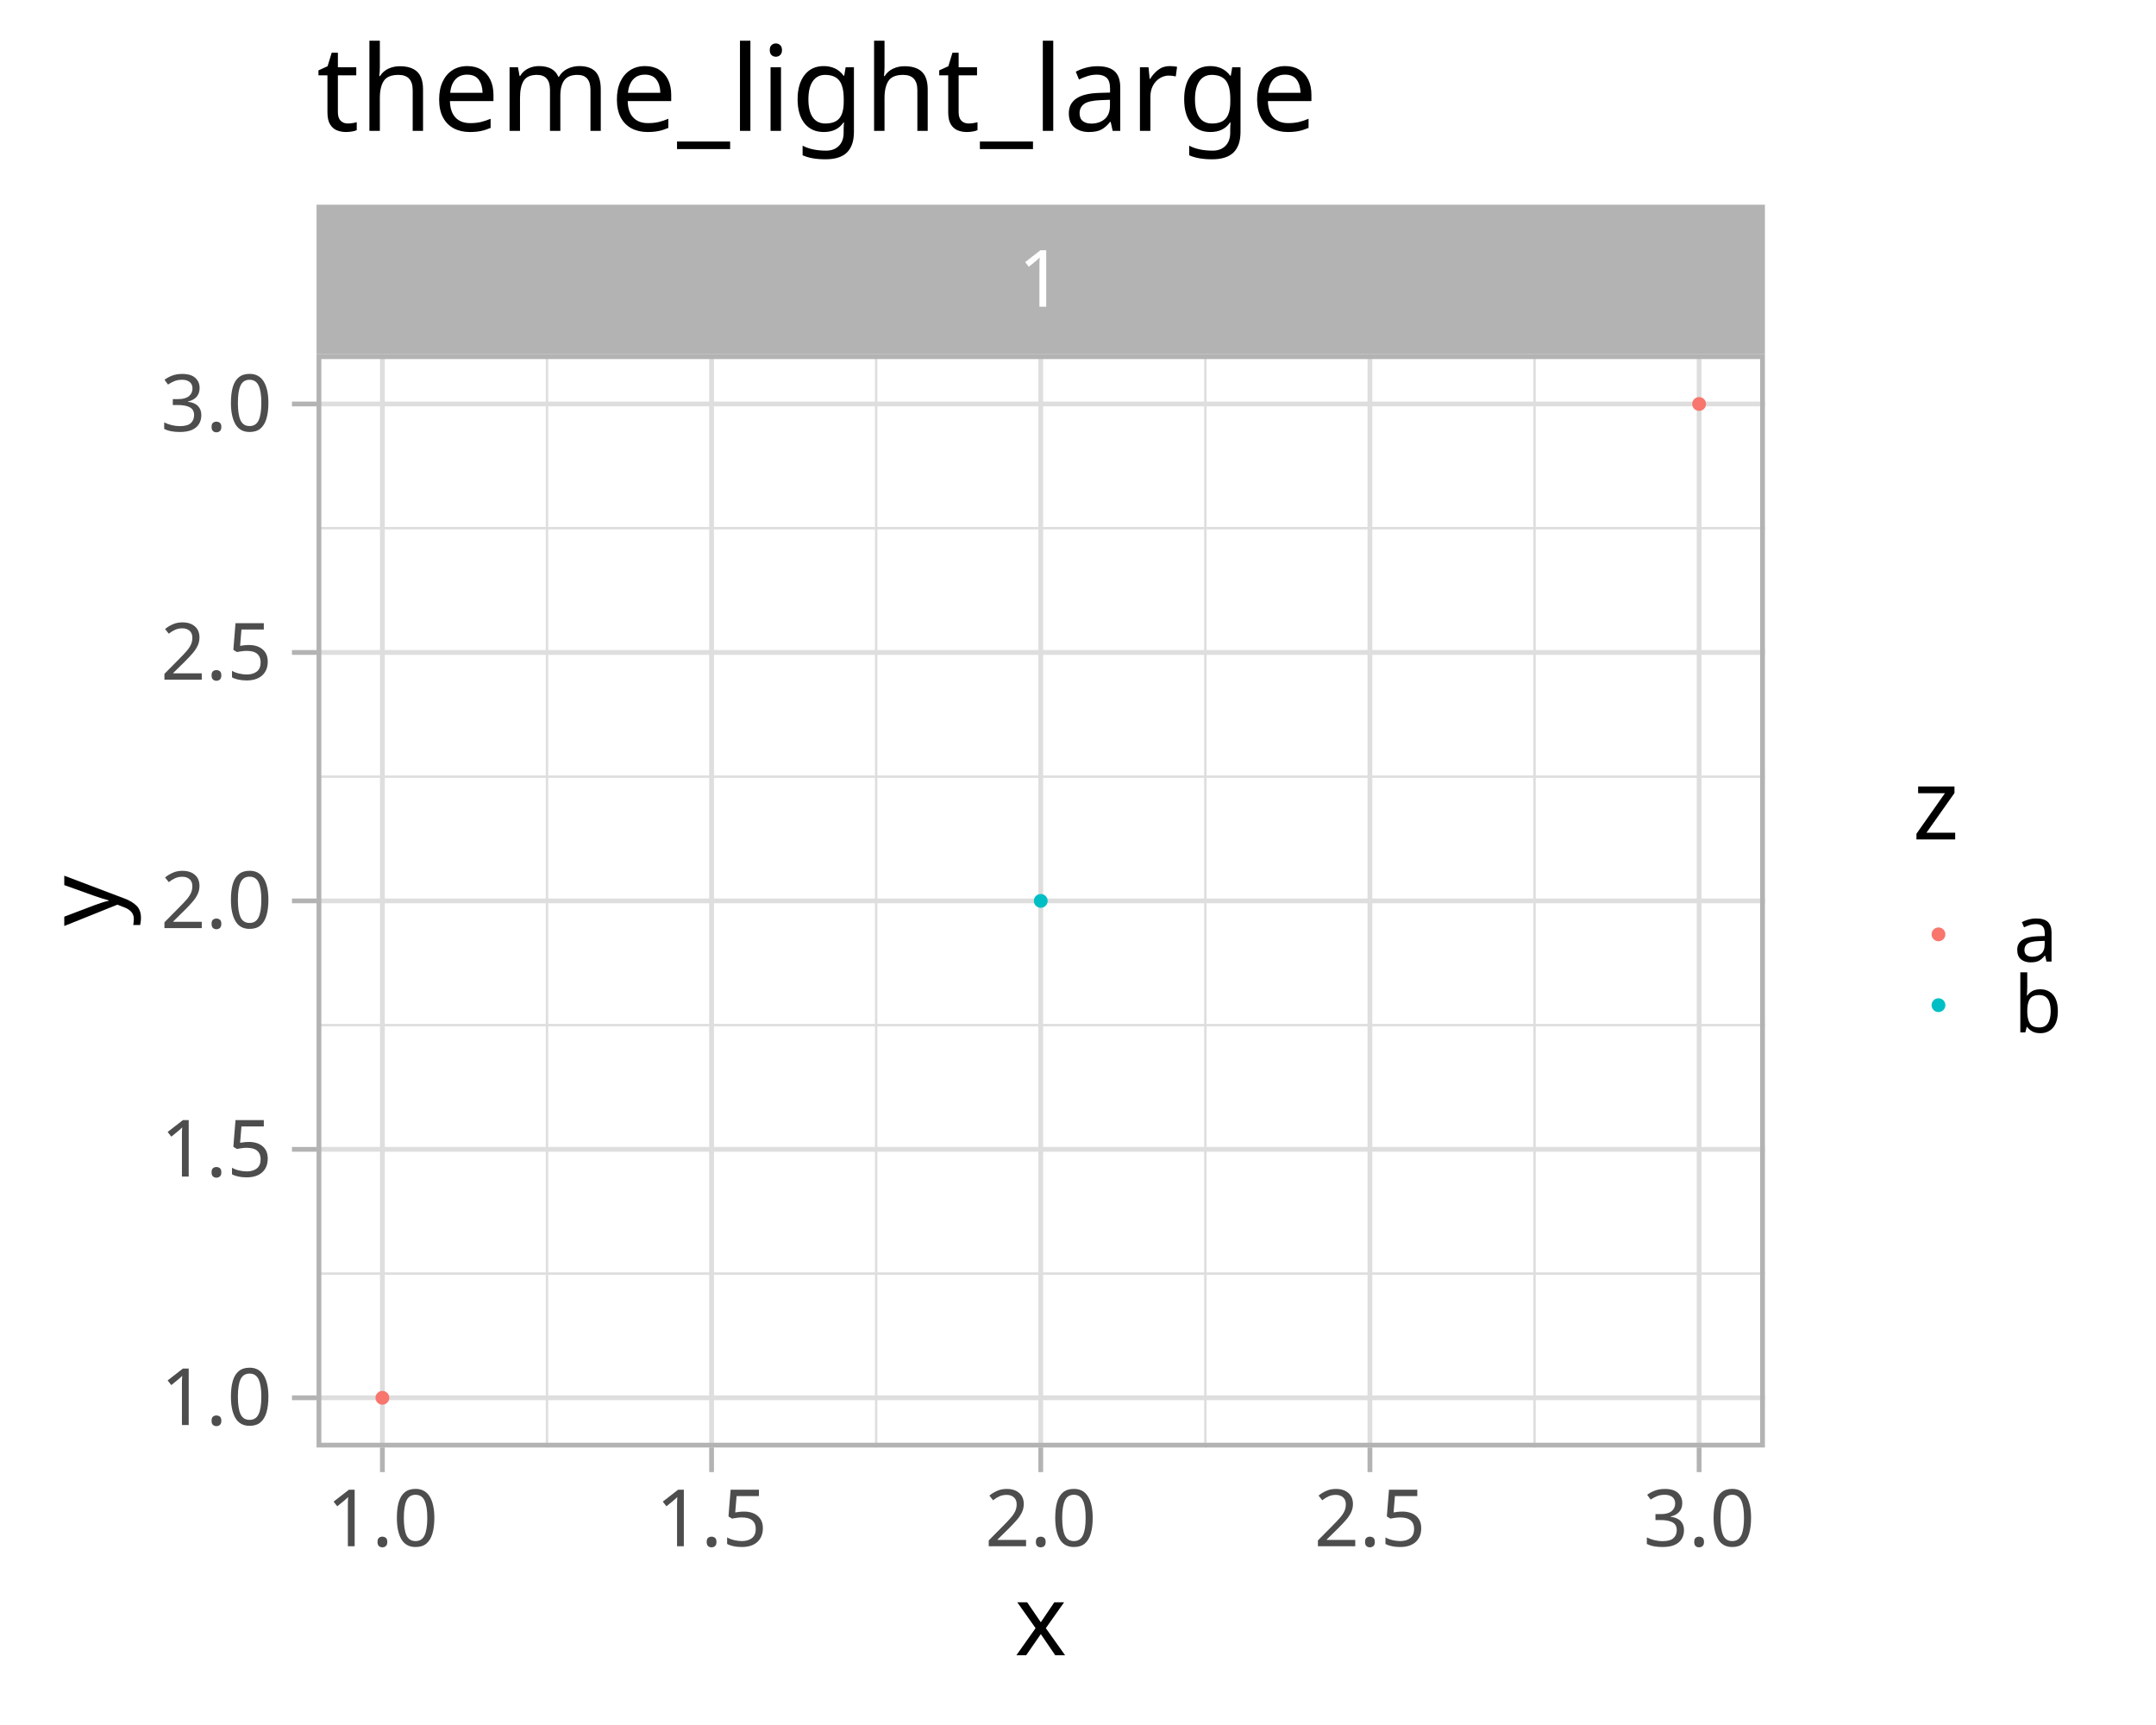
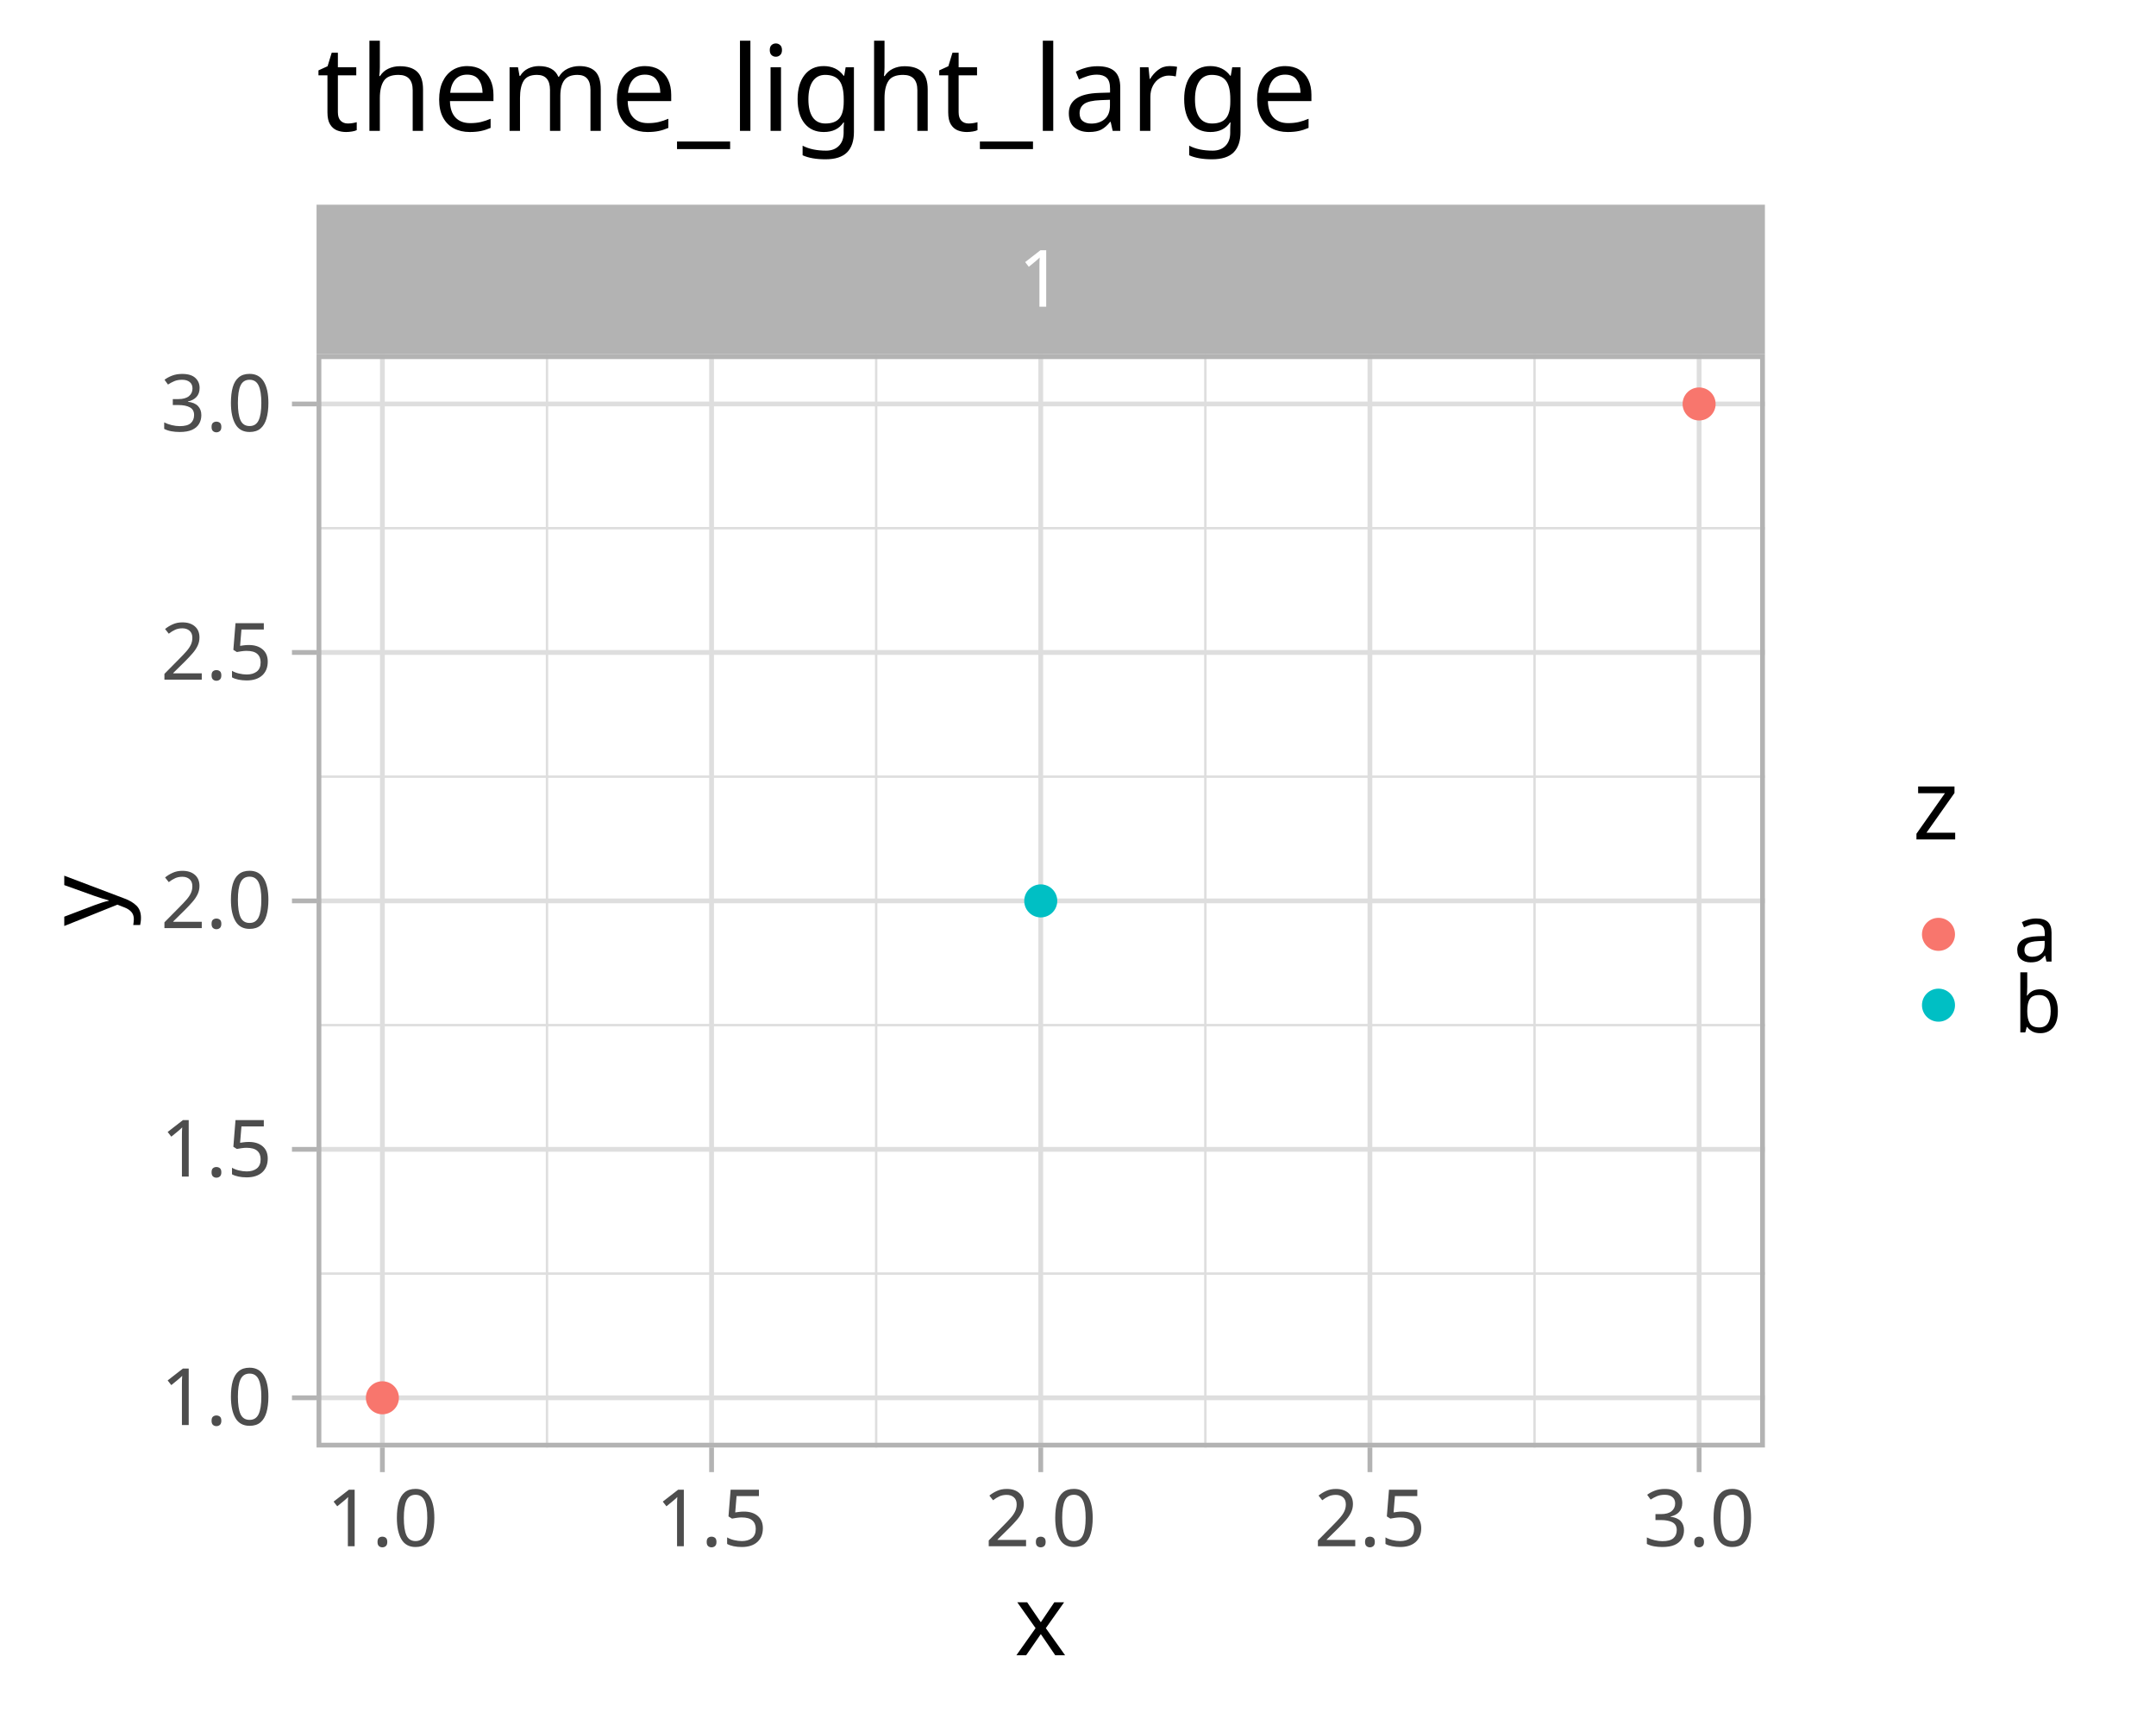
<svg xmlns="http://www.w3.org/2000/svg" class="svglite" data-engine-version="2.0" width="720.00pt" height="576.00pt" viewBox="0 0 720.00 576.00">
  <defs>
    <style type="text/css">
    .svglite line, .svglite polyline, .svglite polygon, .svglite path, .svglite rect, .svglite circle {
      fill: none;
      stroke: #000000;
      stroke-linecap: round;
      stroke-linejoin: round;
      stroke-miterlimit: 10.00;
    }
  </style>
  </defs>
  <rect width="100%" height="100%" style="stroke: none; fill: #FFFFFF;" />
  <defs>
    <clipPath id="cpMC4wMHw3MjAuMDB8MC4wMHw1NzYuMDA=">
      <rect x="0.00" y="0.00" width="720.00" height="576.00" />
    </clipPath>
  </defs>
  <g clip-path="url(#cpMC4wMHw3MjAuMDB8MC4wMHw1NzYuMDA=)">
    <rect x="-0" y="0.00" width="720.00" height="576.00" style="stroke-width: 3.20; stroke: #FFFFFF; fill: #FFFFFF;" />
  </g>
  <defs>
    <clipPath id="cpMTA1LjcxfDU4OS40MXwxMTguMzB8NDgzLjM0">
      <rect x="105.71" y="118.30" width="483.69" height="365.04" />
    </clipPath>
  </defs>
  <g clip-path="url(#cpMTA1LjcxfDU4OS40MXwxMTguMzB8NDgzLjM0)">
    <rect x="105.71" y="118.30" width="483.69" height="365.04" style="stroke-width: 3.20; stroke: none; fill: #FFFFFF;" />
    <polyline points="105.71,425.26 589.41,425.26 " style="stroke-width: 0.80; stroke: #DEDEDE; stroke-linecap: butt;" />
    <polyline points="105.71,342.30 589.41,342.30 " style="stroke-width: 0.80; stroke: #DEDEDE; stroke-linecap: butt;" />
    <polyline points="105.71,259.34 589.41,259.34 " style="stroke-width: 0.80; stroke: #DEDEDE; stroke-linecap: butt;" />
    <polyline points="105.71,176.37 589.41,176.37 " style="stroke-width: 0.80; stroke: #DEDEDE; stroke-linecap: butt;" />
    <polyline points="182.67,483.34 182.67,118.30 " style="stroke-width: 0.80; stroke: #DEDEDE; stroke-linecap: butt;" />
    <polyline points="292.60,483.34 292.60,118.30 " style="stroke-width: 0.80; stroke: #DEDEDE; stroke-linecap: butt;" />
    <polyline points="402.53,483.34 402.53,118.30 " style="stroke-width: 0.80; stroke: #DEDEDE; stroke-linecap: butt;" />
    <polyline points="512.46,483.34 512.46,118.30 " style="stroke-width: 0.80; stroke: #DEDEDE; stroke-linecap: butt;" />
    <polyline points="105.71,466.74 589.41,466.74 " style="stroke-width: 1.60; stroke: #DEDEDE; stroke-linecap: butt;" />
    <polyline points="105.71,383.78 589.41,383.78 " style="stroke-width: 1.60; stroke: #DEDEDE; stroke-linecap: butt;" />
    <polyline points="105.71,300.82 589.41,300.82 " style="stroke-width: 1.60; stroke: #DEDEDE; stroke-linecap: butt;" />
    <polyline points="105.71,217.86 589.41,217.86 " style="stroke-width: 1.60; stroke: #DEDEDE; stroke-linecap: butt;" />
    <polyline points="105.71,134.89 589.41,134.89 " style="stroke-width: 1.60; stroke: #DEDEDE; stroke-linecap: butt;" />
    <polyline points="127.70,483.34 127.70,118.30 " style="stroke-width: 1.60; stroke: #DEDEDE; stroke-linecap: butt;" />
    <polyline points="237.63,483.34 237.63,118.30 " style="stroke-width: 1.60; stroke: #DEDEDE; stroke-linecap: butt;" />
    <polyline points="347.56,483.34 347.56,118.30 " style="stroke-width: 1.60; stroke: #DEDEDE; stroke-linecap: butt;" />
    <polyline points="457.49,483.34 457.49,118.30 " style="stroke-width: 1.60; stroke: #DEDEDE; stroke-linecap: butt;" />
    <polyline points="567.42,483.34 567.42,118.30 " style="stroke-width: 1.60; stroke: #DEDEDE; stroke-linecap: butt;" />
-     <circle cx="127.70" cy="466.74" r="1.95" style="stroke-width: 0.71; stroke: #F8766D; fill: #F8766D;" />
-     <circle cx="347.56" cy="300.82" r="1.95" style="stroke-width: 0.71; stroke: #00BFC4; fill: #00BFC4;" />
-     <circle cx="567.42" cy="134.89" r="1.95" style="stroke-width: 0.71; stroke: #F8766D; fill: #F8766D;" />
+     <circle cx="127.70" cy="466.74" r="5.16" style="stroke-width: 0.71; stroke: #F8766D; fill: #F8766D;" />
+     <circle cx="347.56" cy="300.82" r="5.16" style="stroke-width: 0.71; stroke: #00BFC4; fill: #00BFC4;" />
+     <circle cx="567.42" cy="134.89" r="5.16" style="stroke-width: 0.71; stroke: #F8766D; fill: #F8766D;" />
    <rect x="105.71" y="118.30" width="483.69" height="365.04" style="stroke-width: 3.20; stroke: #B3B3B3;" />
  </g>
  <g clip-path="url(#cpMC4wMHw3MjAuMDB8MC4wMHw1NzYuMDA=)">
</g>
  <defs>
    <clipPath id="cpMTA1LjcxfDU4OS40MXw2OC4zNXwxMTguMzA=">
      <rect x="105.71" y="68.35" width="483.69" height="49.95" />
    </clipPath>
  </defs>
  <g clip-path="url(#cpMTA1LjcxfDU4OS40MXw2OC4zNXwxMTguMzA=)">
    <rect x="105.71" y="68.35" width="483.69" height="49.95" style="stroke-width: 3.20; stroke: none; fill: #B3B3B3;" />
    <text x="347.56" y="102.41" text-anchor="middle" style="font-size: 26.40px; fill: #FFFFFF; font-family: sans;" textLength="14.68px" lengthAdjust="spacingAndGlyphs">1</text>
  </g>
  <g clip-path="url(#cpMC4wMHw3MjAuMDB8MC4wMHw1NzYuMDA=)">
    <polyline points="127.70,491.56 127.70,483.34 " style="stroke-width: 1.60; stroke: #B3B3B3; stroke-linecap: butt;" />
    <polyline points="237.63,491.56 237.63,483.34 " style="stroke-width: 1.60; stroke: #B3B3B3; stroke-linecap: butt;" />
    <polyline points="347.56,491.56 347.56,483.34 " style="stroke-width: 1.60; stroke: #B3B3B3; stroke-linecap: butt;" />
    <polyline points="457.49,491.56 457.49,483.34 " style="stroke-width: 1.60; stroke: #B3B3B3; stroke-linecap: butt;" />
    <polyline points="567.42,491.56 567.42,483.34 " style="stroke-width: 1.60; stroke: #B3B3B3; stroke-linecap: butt;" />
    <text x="127.70" y="516.30" text-anchor="middle" style="font-size: 26.40px; fill: #4D4D4D; font-family: sans;" textLength="36.70px" lengthAdjust="spacingAndGlyphs">1.0</text>
    <text x="237.63" y="516.30" text-anchor="middle" style="font-size: 26.40px; fill: #4D4D4D; font-family: sans;" textLength="36.70px" lengthAdjust="spacingAndGlyphs">1.5</text>
    <text x="347.56" y="516.30" text-anchor="middle" style="font-size: 26.40px; fill: #4D4D4D; font-family: sans;" textLength="36.70px" lengthAdjust="spacingAndGlyphs">2.0</text>
    <text x="457.49" y="516.30" text-anchor="middle" style="font-size: 26.40px; fill: #4D4D4D; font-family: sans;" textLength="36.70px" lengthAdjust="spacingAndGlyphs">2.5</text>
    <text x="567.42" y="516.30" text-anchor="middle" style="font-size: 26.40px; fill: #4D4D4D; font-family: sans;" textLength="36.70px" lengthAdjust="spacingAndGlyphs">3.0</text>
    <text x="90.92" y="475.83" text-anchor="end" style="font-size: 26.40px; fill: #4D4D4D; font-family: sans;" textLength="36.70px" lengthAdjust="spacingAndGlyphs">1.0</text>
    <text x="90.92" y="392.87" text-anchor="end" style="font-size: 26.40px; fill: #4D4D4D; font-family: sans;" textLength="36.70px" lengthAdjust="spacingAndGlyphs">1.5</text>
    <text x="90.92" y="309.90" text-anchor="end" style="font-size: 26.40px; fill: #4D4D4D; font-family: sans;" textLength="36.70px" lengthAdjust="spacingAndGlyphs">2.0</text>
    <text x="90.92" y="226.94" text-anchor="end" style="font-size: 26.40px; fill: #4D4D4D; font-family: sans;" textLength="36.70px" lengthAdjust="spacingAndGlyphs">2.5</text>
    <text x="90.92" y="143.98" text-anchor="end" style="font-size: 26.40px; fill: #4D4D4D; font-family: sans;" textLength="36.70px" lengthAdjust="spacingAndGlyphs">3.0</text>
    <polyline points="97.50,466.74 105.71,466.74 " style="stroke-width: 1.60; stroke: #B3B3B3; stroke-linecap: butt;" />
    <polyline points="97.50,383.78 105.71,383.78 " style="stroke-width: 1.60; stroke: #B3B3B3; stroke-linecap: butt;" />
    <polyline points="97.50,300.82 105.71,300.82 " style="stroke-width: 1.60; stroke: #B3B3B3; stroke-linecap: butt;" />
    <polyline points="97.50,217.86 105.71,217.86 " style="stroke-width: 1.60; stroke: #B3B3B3; stroke-linecap: butt;" />
    <polyline points="97.50,134.89 105.71,134.89 " style="stroke-width: 1.60; stroke: #B3B3B3; stroke-linecap: butt;" />
    <text x="347.56" y="552.71" text-anchor="middle" style="font-size: 33.00px; font-family: sans;" textLength="16.51px" lengthAdjust="spacingAndGlyphs">x</text>
    <text transform="translate(39.15,300.82) rotate(-90)" text-anchor="middle" style="font-size: 33.00px; font-family: sans;" textLength="16.51px" lengthAdjust="spacingAndGlyphs">y</text>
    <rect x="622.28" y="237.73" width="81.28" height="126.17" style="stroke-width: 3.20; stroke: none; fill: #FFFFFF;" />
    <text x="638.72" y="280.31" style="font-size: 33.00px; font-family: sans;" textLength="16.51px" lengthAdjust="spacingAndGlyphs">z</text>
    <rect x="638.72" y="300.17" width="17.28" height="23.65" style="stroke-width: 3.20; stroke: none; fill: #FFFFFF;" />
-     <circle cx="647.36" cy="311.99" r="1.95" style="stroke-width: 0.71; stroke: #F8766D; fill: #F8766D;" />
+     <circle cx="647.36" cy="311.99" r="5.16" style="stroke-width: 0.71; stroke: #F8766D; fill: #F8766D;" />
    <rect x="638.72" y="323.82" width="17.28" height="23.65" style="stroke-width: 3.20; stroke: none; fill: #FFFFFF;" />
-     <circle cx="647.36" cy="335.64" r="1.95" style="stroke-width: 0.71; stroke: #00BFC4; fill: #00BFC4;" />
+     <circle cx="647.36" cy="335.64" r="5.16" style="stroke-width: 0.71; stroke: #00BFC4; fill: #00BFC4;" />
    <text x="672.44" y="321.08" style="font-size: 26.40px; font-family: sans;" textLength="14.68px" lengthAdjust="spacingAndGlyphs">a</text>
    <text x="672.44" y="344.73" style="font-size: 26.40px; font-family: sans;" textLength="14.68px" lengthAdjust="spacingAndGlyphs">b</text>
    <text x="105.71" y="43.69" style="font-size: 39.60px; font-family: sans;" textLength="314.82px" lengthAdjust="spacingAndGlyphs">theme_light_large</text>
  </g>
</svg>
